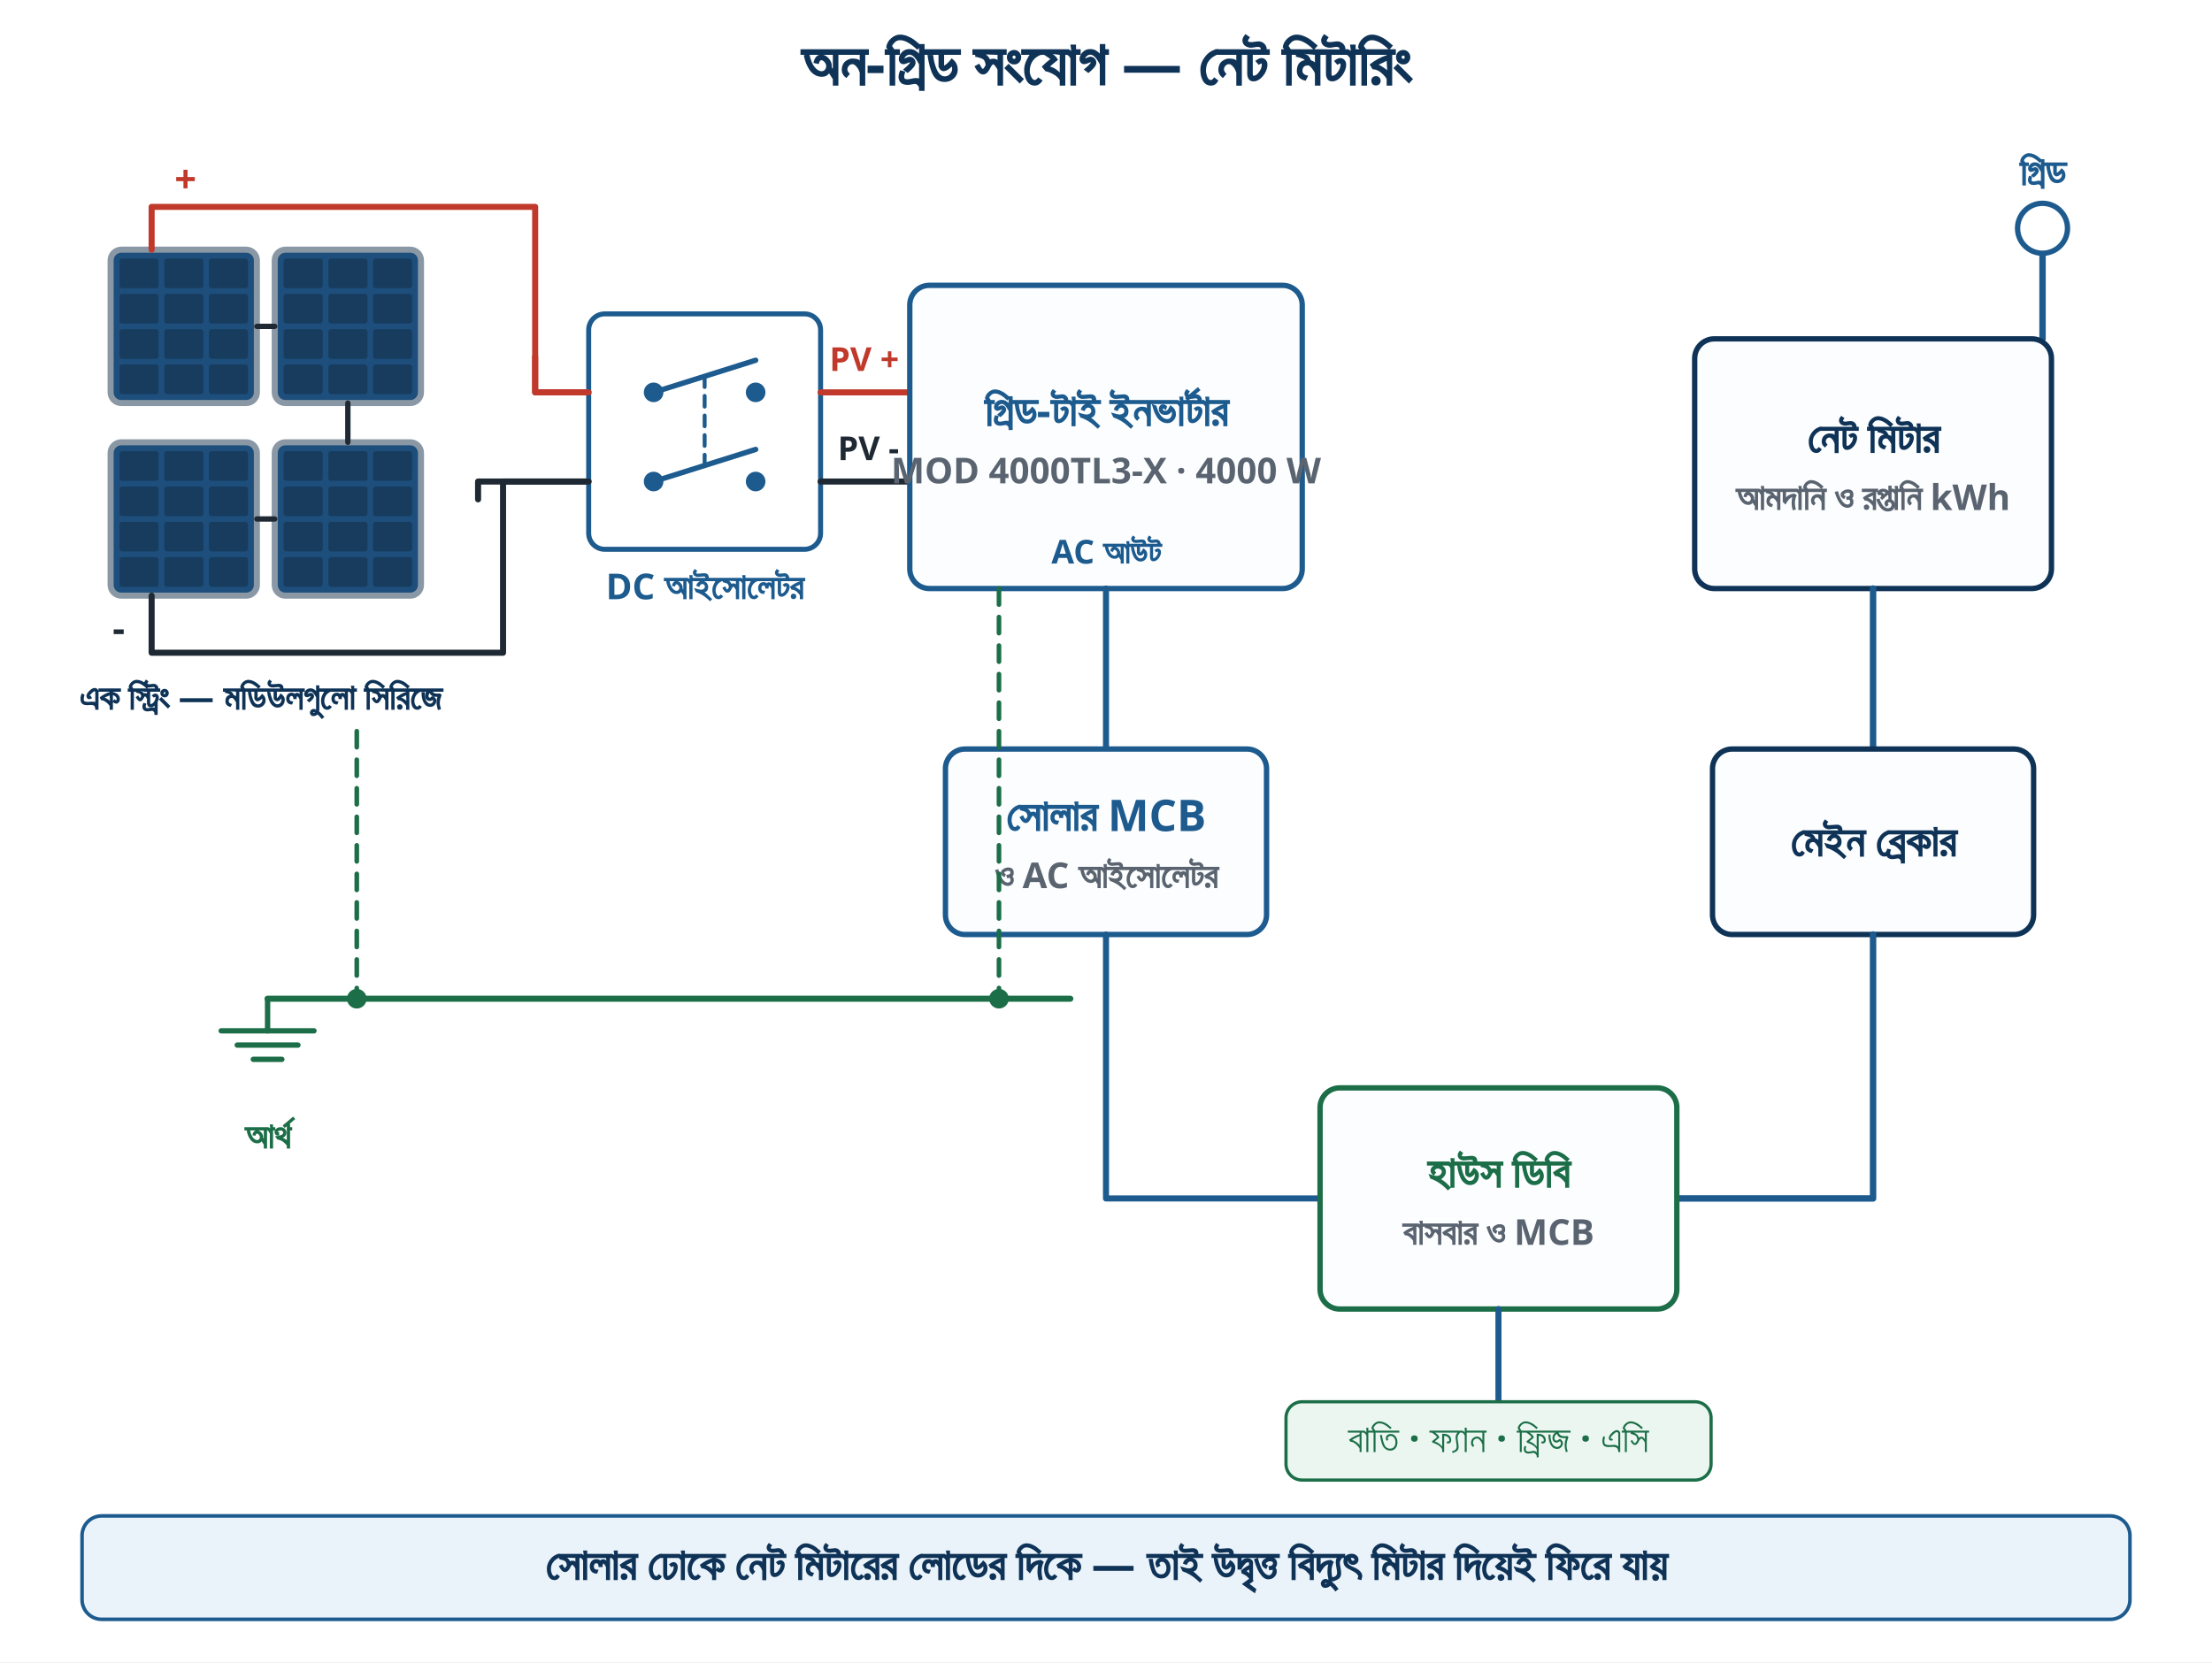
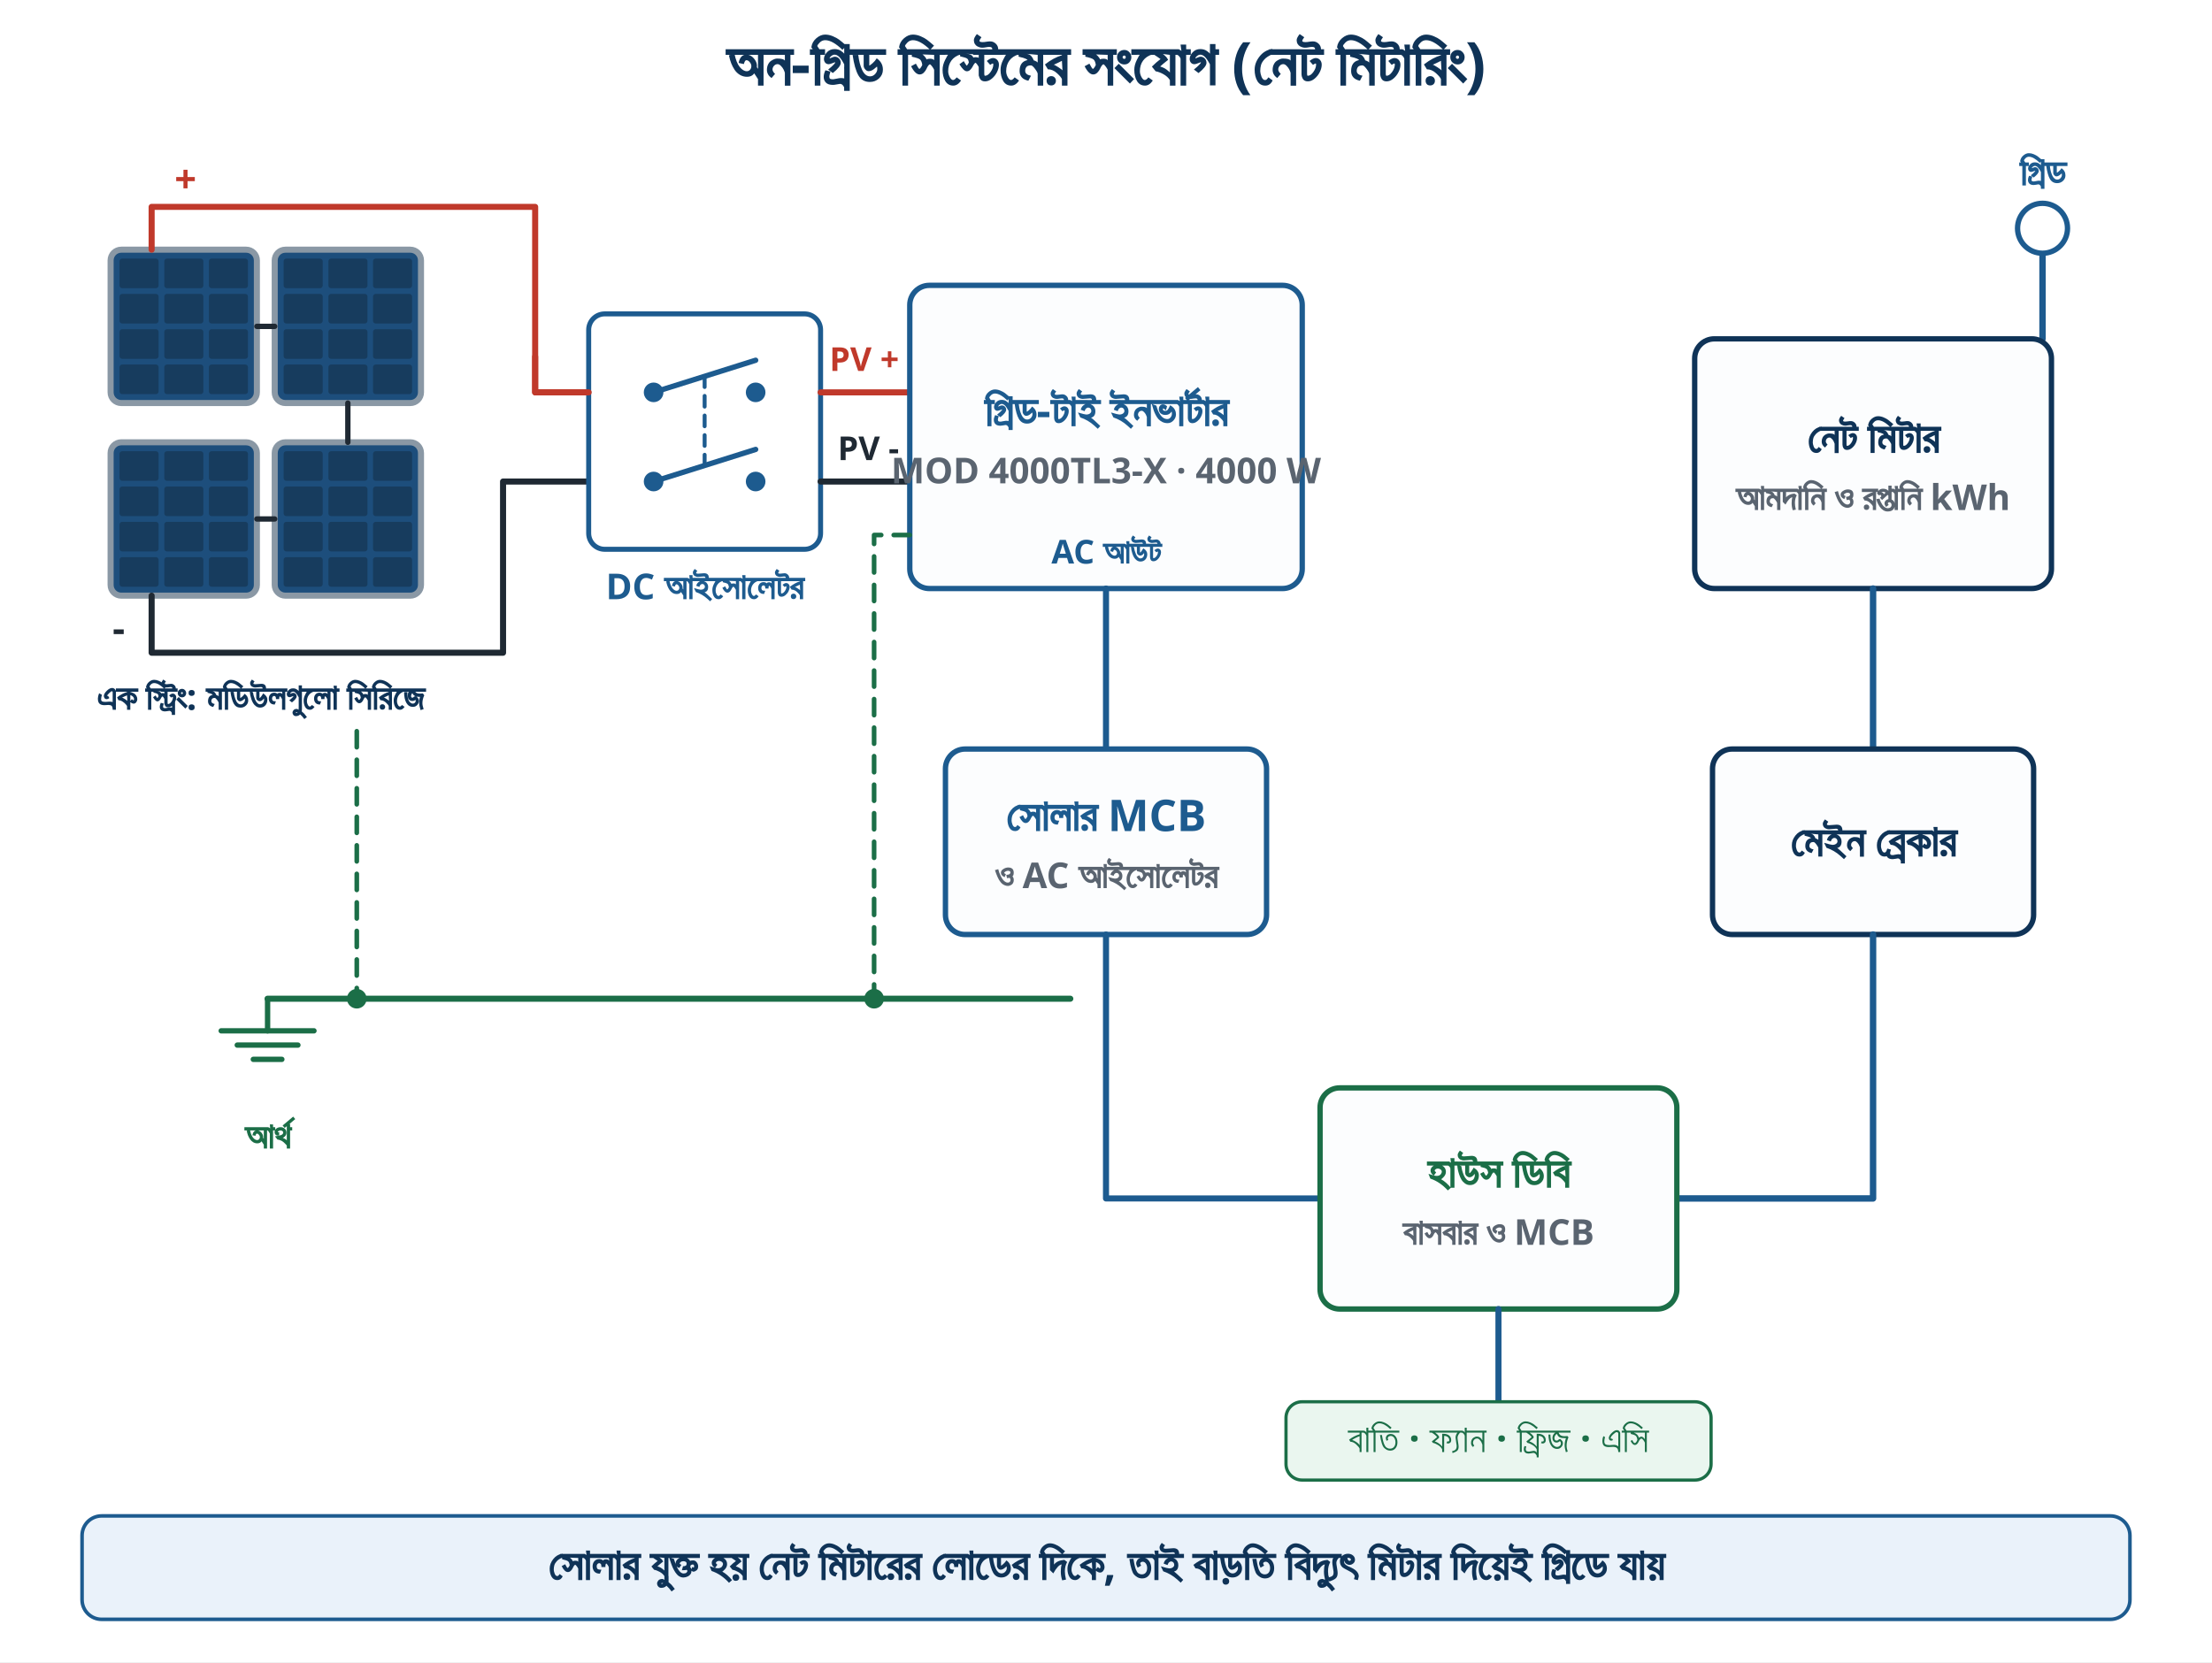
<svg xmlns="http://www.w3.org/2000/svg" width="1240" height="932" viewBox="0 0 1240 932">
  <rect width="1240" height="932" fill="#FFFFFF" />
-   <text x="620.0" y="48.0" font-family="Kalpurush" font-size="34" font-weight="700" fill="#0F3357" text-anchor="middle">অন-গ্রিড সংযোগ — নেট মিটারিং</text>
+   <text x="620.0" y="48.0" font-family="Kalpurush" font-size="34" font-weight="700" fill="#0F3357" text-anchor="middle">অন-গ্রিড সিস্টেমের সংযোগ (নেট মিটারিং)</text>
  <rect x="62.0" y="140.0" width="82.0" height="86.0" rx="6" fill="#1D4E7C" stroke="#8A98A5" stroke-width="3.4" />
  <rect x="67.0" y="145.0" width="21.9" height="16.6" rx="1.5" fill="#173C5E" stroke="none" stroke-width="0" />
  <rect x="92.1" y="145.0" width="21.9" height="16.6" rx="1.5" fill="#173C5E" stroke="none" stroke-width="0" />
  <rect x="117.1" y="145.0" width="21.9" height="16.6" rx="1.5" fill="#173C5E" stroke="none" stroke-width="0" />
  <rect x="67.0" y="164.8" width="21.9" height="16.6" rx="1.5" fill="#173C5E" stroke="none" stroke-width="0" />
  <rect x="92.1" y="164.8" width="21.9" height="16.6" rx="1.5" fill="#173C5E" stroke="none" stroke-width="0" />
  <rect x="117.1" y="164.8" width="21.9" height="16.6" rx="1.5" fill="#173C5E" stroke="none" stroke-width="0" />
  <rect x="67.0" y="184.6" width="21.9" height="16.6" rx="1.5" fill="#173C5E" stroke="none" stroke-width="0" />
  <rect x="92.1" y="184.6" width="21.9" height="16.6" rx="1.5" fill="#173C5E" stroke="none" stroke-width="0" />
  <rect x="117.1" y="184.6" width="21.9" height="16.6" rx="1.5" fill="#173C5E" stroke="none" stroke-width="0" />
  <rect x="67.0" y="204.4" width="21.9" height="16.6" rx="1.5" fill="#173C5E" stroke="none" stroke-width="0" />
  <rect x="92.1" y="204.4" width="21.9" height="16.6" rx="1.5" fill="#173C5E" stroke="none" stroke-width="0" />
  <rect x="117.1" y="204.4" width="21.9" height="16.6" rx="1.5" fill="#173C5E" stroke="none" stroke-width="0" />
  <rect x="154.0" y="140.0" width="82.0" height="86.0" rx="6" fill="#1D4E7C" stroke="#8A98A5" stroke-width="3.4" />
  <rect x="159.0" y="145.0" width="21.9" height="16.6" rx="1.5" fill="#173C5E" stroke="none" stroke-width="0" />
  <rect x="184.1" y="145.0" width="21.9" height="16.6" rx="1.5" fill="#173C5E" stroke="none" stroke-width="0" />
  <rect x="209.1" y="145.0" width="21.9" height="16.6" rx="1.5" fill="#173C5E" stroke="none" stroke-width="0" />
  <rect x="159.0" y="164.8" width="21.9" height="16.6" rx="1.5" fill="#173C5E" stroke="none" stroke-width="0" />
  <rect x="184.1" y="164.8" width="21.9" height="16.6" rx="1.5" fill="#173C5E" stroke="none" stroke-width="0" />
  <rect x="209.1" y="164.8" width="21.9" height="16.6" rx="1.5" fill="#173C5E" stroke="none" stroke-width="0" />
  <rect x="159.0" y="184.6" width="21.9" height="16.6" rx="1.5" fill="#173C5E" stroke="none" stroke-width="0" />
  <rect x="184.1" y="184.6" width="21.9" height="16.6" rx="1.5" fill="#173C5E" stroke="none" stroke-width="0" />
  <rect x="209.1" y="184.6" width="21.9" height="16.6" rx="1.5" fill="#173C5E" stroke="none" stroke-width="0" />
  <rect x="159.0" y="204.4" width="21.9" height="16.6" rx="1.5" fill="#173C5E" stroke="none" stroke-width="0" />
  <rect x="184.1" y="204.4" width="21.9" height="16.6" rx="1.5" fill="#173C5E" stroke="none" stroke-width="0" />
  <rect x="209.1" y="204.4" width="21.9" height="16.6" rx="1.5" fill="#173C5E" stroke="none" stroke-width="0" />
  <rect x="154.0" y="248.0" width="82.0" height="86.0" rx="6" fill="#1D4E7C" stroke="#8A98A5" stroke-width="3.4" />
  <rect x="159.0" y="253.0" width="21.9" height="16.6" rx="1.5" fill="#173C5E" stroke="none" stroke-width="0" />
  <rect x="184.1" y="253.0" width="21.9" height="16.6" rx="1.5" fill="#173C5E" stroke="none" stroke-width="0" />
  <rect x="209.1" y="253.0" width="21.9" height="16.6" rx="1.5" fill="#173C5E" stroke="none" stroke-width="0" />
  <rect x="159.0" y="272.8" width="21.9" height="16.6" rx="1.5" fill="#173C5E" stroke="none" stroke-width="0" />
  <rect x="184.1" y="272.8" width="21.9" height="16.6" rx="1.5" fill="#173C5E" stroke="none" stroke-width="0" />
  <rect x="209.1" y="272.8" width="21.9" height="16.6" rx="1.5" fill="#173C5E" stroke="none" stroke-width="0" />
  <rect x="159.0" y="292.6" width="21.9" height="16.6" rx="1.5" fill="#173C5E" stroke="none" stroke-width="0" />
  <rect x="184.1" y="292.6" width="21.9" height="16.6" rx="1.5" fill="#173C5E" stroke="none" stroke-width="0" />
  <rect x="209.1" y="292.6" width="21.9" height="16.6" rx="1.5" fill="#173C5E" stroke="none" stroke-width="0" />
  <rect x="159.0" y="312.4" width="21.9" height="16.6" rx="1.5" fill="#173C5E" stroke="none" stroke-width="0" />
  <rect x="184.1" y="312.4" width="21.9" height="16.6" rx="1.5" fill="#173C5E" stroke="none" stroke-width="0" />
  <rect x="209.1" y="312.4" width="21.9" height="16.6" rx="1.5" fill="#173C5E" stroke="none" stroke-width="0" />
  <rect x="62.0" y="248.0" width="82.0" height="86.0" rx="6" fill="#1D4E7C" stroke="#8A98A5" stroke-width="3.4" />
  <rect x="67.0" y="253.0" width="21.9" height="16.6" rx="1.5" fill="#173C5E" stroke="none" stroke-width="0" />
  <rect x="92.1" y="253.0" width="21.9" height="16.6" rx="1.5" fill="#173C5E" stroke="none" stroke-width="0" />
  <rect x="117.1" y="253.0" width="21.9" height="16.6" rx="1.5" fill="#173C5E" stroke="none" stroke-width="0" />
  <rect x="67.0" y="272.8" width="21.9" height="16.6" rx="1.5" fill="#173C5E" stroke="none" stroke-width="0" />
  <rect x="92.1" y="272.8" width="21.9" height="16.6" rx="1.5" fill="#173C5E" stroke="none" stroke-width="0" />
  <rect x="117.1" y="272.8" width="21.9" height="16.6" rx="1.5" fill="#173C5E" stroke="none" stroke-width="0" />
  <rect x="67.0" y="292.6" width="21.9" height="16.6" rx="1.5" fill="#173C5E" stroke="none" stroke-width="0" />
  <rect x="92.1" y="292.6" width="21.9" height="16.6" rx="1.5" fill="#173C5E" stroke="none" stroke-width="0" />
  <rect x="117.1" y="292.6" width="21.9" height="16.6" rx="1.5" fill="#173C5E" stroke="none" stroke-width="0" />
  <rect x="67.0" y="312.4" width="21.9" height="16.6" rx="1.5" fill="#173C5E" stroke="none" stroke-width="0" />
  <rect x="92.1" y="312.4" width="21.9" height="16.6" rx="1.5" fill="#173C5E" stroke="none" stroke-width="0" />
  <rect x="117.1" y="312.4" width="21.9" height="16.6" rx="1.5" fill="#173C5E" stroke="none" stroke-width="0" />
  <path d="M 144 183 L 154 183" fill="none" stroke="#1F2933" stroke-width="3.0" stroke-linecap="round" stroke-linejoin="round" />
  <path d="M 195 226 L 195 248" fill="none" stroke="#1F2933" stroke-width="3.0" stroke-linecap="round" stroke-linejoin="round" />
  <path d="M 154 291 L 144 291" fill="none" stroke="#1F2933" stroke-width="3.0" stroke-linecap="round" stroke-linejoin="round" />
  <path d="M 85 140 L 85 116 L 300 116 L 300 220 L 330 220" fill="none" stroke="#C0392B" stroke-width="3.4" stroke-linecap="round" stroke-linejoin="round" />
  <path d="M 85 334 L 85 366 L 282 366 L 282 270 L 330 270" fill="none" stroke="#1F2933" stroke-width="3.4" stroke-linecap="round" stroke-linejoin="round" />
-   <text x="146.0" y="398.0" font-family="Kalpurush" font-size="20" font-weight="700" fill="#0F3357" text-anchor="middle">এক স্ট্রিং — মডিউলগুলো সিরিজে</text>
+   <text x="146.0" y="398.0" font-family="Kalpurush" font-size="20" font-weight="700" fill="#0F3357" text-anchor="middle">এক স্ট্রিং: মডিউলগুলো সিরিজে</text>
  <text x="104.0" y="108.0" font-family="Kalpurush" font-size="21.5" font-weight="700" fill="#C0392B" text-anchor="middle">+</text>
  <text x="70.0" y="360.0" font-family="Kalpurush" font-size="21.5" font-weight="700" fill="#1F2933" text-anchor="end">-</text>
  <rect x="330.0" y="176.0" width="130.0" height="132.0" rx="9" fill="#FFFFFF" stroke="#1D5B8F" stroke-width="2.8" />
  <circle cx="366.4" cy="220.0" r="5.5" fill="#1D5B8F" stroke="none" stroke-width="2" />
  <circle cx="423.6" cy="220.0" r="5.5" fill="#1D5B8F" stroke="none" stroke-width="2" />
  <path d="M 366.4 220 L 423.6 202" fill="none" stroke="#1D5B8F" stroke-width="3" stroke-linecap="round" stroke-linejoin="round" />
  <circle cx="366.4" cy="270.0" r="5.5" fill="#1D5B8F" stroke="none" stroke-width="2" />
  <circle cx="423.6" cy="270.0" r="5.5" fill="#1D5B8F" stroke="none" stroke-width="2" />
  <path d="M 366.4 270 L 423.6 252" fill="none" stroke="#1D5B8F" stroke-width="3" stroke-linecap="round" stroke-linejoin="round" />
  <path d="M 395.0 211 L 395.0 261" fill="none" stroke="#1D5B8F" stroke-width="2.2" stroke-linecap="round" stroke-linejoin="round" stroke-dasharray="6 5" />
  <text x="395.0" y="336.0" font-family="Kalpurush" font-size="20" font-weight="700" fill="#1D5B8F" text-anchor="middle">DC আইসোলেটর</text>
  <path d="M 300 200 L 300 220 L 330 220" fill="none" stroke="#C0392B" stroke-width="3.4" stroke-linecap="round" stroke-linejoin="round" />
-   <path d="M 268 280 L 268 270 L 330 270" fill="none" stroke="#1F2933" stroke-width="3.4" stroke-linecap="round" stroke-linejoin="round" />
  <path d="M 460 220 L 510 220" fill="none" stroke="#C0392B" stroke-width="3.4" stroke-linecap="round" stroke-linejoin="round" />
  <path d="M 460 270 L 510 270" fill="none" stroke="#1F2933" stroke-width="3.4" stroke-linecap="round" stroke-linejoin="round" />
  <rect x="510.0" y="160.0" width="220.0" height="170.0" rx="11" fill="#FCFDFE" stroke="#1D5B8F" stroke-width="3" />
  <text x="620.0" y="239.0" font-family="Kalpurush" font-size="24.5" font-weight="700" fill="#1D5B8F" text-anchor="middle">গ্রিড-টাই ইনভার্টার</text>
  <text x="620.0" y="271.0" font-family="Kalpurush" font-size="20" font-weight="700" fill="#5A6470" text-anchor="middle">MOD 4000TL3-X · 4000 W</text>
  <text x="504.0" y="208.0" font-family="Kalpurush" font-size="18.5" font-weight="700" fill="#C0392B" text-anchor="end">PV +</text>
  <text x="504.0" y="258.0" font-family="Kalpurush" font-size="18.5" font-weight="700" fill="#1F2933" text-anchor="end">PV -</text>
  <text x="620.0" y="316.0" font-family="Kalpurush" font-size="18.5" font-weight="700" fill="#1D5B8F" text-anchor="middle">AC আউট</text>
  <path d="M 620 330 L 620 420" fill="none" stroke="#1D5B8F" stroke-width="3.4" stroke-linecap="round" stroke-linejoin="round" />
  <rect x="530.0" y="420.0" width="180.0" height="104.0" rx="11" fill="#FCFDFE" stroke="#1D5B8F" stroke-width="3" />
  <text x="620.0" y="466.0" font-family="Kalpurush" font-size="24.5" font-weight="700" fill="#1D5B8F" text-anchor="middle">সোলার MCB</text>
  <text x="620.0" y="498.0" font-family="Kalpurush" font-size="20" font-weight="700" fill="#5A6470" text-anchor="middle">ও AC আইসোলেটর</text>
  <path d="M 620 524 L 620 672 L 740 672" fill="none" stroke="#1D5B8F" stroke-width="3.4" stroke-linecap="round" stroke-linejoin="round" />
  <path d="M 1145 140 L 1145 190" fill="none" stroke="#1D5B8F" stroke-width="3.6" stroke-linecap="round" stroke-linejoin="round" />
  <circle cx="1145.0" cy="128.0" r="14.0" fill="#FFFFFF" stroke="#1D5B8F" stroke-width="3" />
  <text x="1145.0" y="104.0" font-family="Kalpurush" font-size="21.5" font-weight="700" fill="#1D5B8F" text-anchor="middle">গ্রিড</text>
  <rect x="950.0" y="190.0" width="200.0" height="140.0" rx="11" fill="#FCFDFE" stroke="#0F3357" stroke-width="3" />
  <text x="1050.0" y="254.0" font-family="Kalpurush" font-size="24.5" font-weight="700" fill="#0F3357" text-anchor="middle">নেট মিটার</text>
  <text x="1050.0" y="286.0" font-family="Kalpurush" font-size="20" font-weight="700" fill="#5A6470" text-anchor="middle">আমদানি ও রপ্তানি kWh</text>
  <path d="M 1050 330 L 1050 420" fill="none" stroke="#1D5B8F" stroke-width="3.6" stroke-linecap="round" stroke-linejoin="round" />
  <rect x="960.0" y="420.0" width="180.0" height="104.0" rx="11" fill="#FCFDFE" stroke="#0F3357" stroke-width="3" />
  <text x="1050.0" y="480.3" font-family="Kalpurush" font-size="24.5" font-weight="700" fill="#0F3357" text-anchor="middle">মেইন ব্রেকার</text>
  <path d="M 1050 524 L 1050 672 L 940 672" fill="none" stroke="#1D5B8F" stroke-width="3.6" stroke-linecap="round" stroke-linejoin="round" />
  <rect x="740.0" y="610.0" width="200.0" height="124.0" rx="11" fill="#FCFDFE" stroke="#1B6E47" stroke-width="3" />
  <text x="840.0" y="666.0" font-family="Kalpurush" font-size="24.5" font-weight="700" fill="#1B6E47" text-anchor="middle">হাউস ডিবি</text>
  <text x="840.0" y="698.0" font-family="Kalpurush" font-size="20" font-weight="700" fill="#5A6470" text-anchor="middle">বাসবার ও MCB</text>
  <path d="M 840 734 L 840 786" fill="none" stroke="#1D5B8F" stroke-width="3.4" stroke-linecap="round" stroke-linejoin="round" />
  <rect x="720.9" y="786.0" width="238.3" height="43.9" rx="9" fill="#EAF6EF" stroke="#1B6E47" stroke-width="1.8" />
  <text x="840.0" y="814.2" font-family="Kalpurush" font-size="21.5" font-weight="600" fill="#1B6E47" text-anchor="middle">বাতি · ফ্যান · ফ্রিজ · এসি</text>
  <path d="M 150 560 L 600 560" fill="none" stroke="#1B6E47" stroke-width="3.4" stroke-linecap="round" stroke-linejoin="round" />
  <path d="M 200 410 L 200 560" fill="none" stroke="#1B6E47" stroke-width="2.6" stroke-linecap="round" stroke-linejoin="round" stroke-dasharray="9 7" />
  <circle cx="200.0" cy="560.0" r="5.5" fill="#1B6E47" stroke="none" stroke-width="2" />
-   <path d="M 560 330 L 560 560" fill="none" stroke="#1B6E47" stroke-width="2.6" stroke-linecap="round" stroke-linejoin="round" stroke-dasharray="9 7" />
-   <circle cx="560.0" cy="560.0" r="5.5" fill="#1B6E47" stroke="none" stroke-width="2" />
+   <path d="M 510 300 L 490 300 L 490 560" fill="none" stroke="#1B6E47" stroke-width="2.6" stroke-linecap="round" stroke-linejoin="round" stroke-dasharray="9 7" />
+   <circle cx="490.0" cy="560.0" r="5.5" fill="#1B6E47" stroke="none" stroke-width="2" />
  <path d="M 150 560 L 150 578" fill="none" stroke="#1B6E47" stroke-width="3" stroke-linecap="round" stroke-linejoin="round" />
  <path d="M 124 578 L 176 578" fill="none" stroke="#1B6E47" stroke-width="3" stroke-linecap="round" stroke-linejoin="round" />
  <path d="M 133 586 L 167 586" fill="none" stroke="#1B6E47" stroke-width="3" stroke-linecap="round" stroke-linejoin="round" />
  <path d="M 142 594 L 158 594" fill="none" stroke="#1B6E47" stroke-width="3" stroke-linecap="round" stroke-linejoin="round" />
  <text x="150.0" y="644.0" font-family="Kalpurush" font-size="20" font-weight="700" fill="#1B6E47" text-anchor="middle">আর্থ</text>
  <rect x="46.0" y="850.0" width="1148.0" height="58.0" rx="11" fill="#EAF2FA" stroke="#1D5B8F" stroke-width="2" />
-   <text x="620.0" y="886.0" font-family="Kalpurush" font-size="24.5" font-weight="700" fill="#0F3357" text-anchor="middle">সোলার ঢোকে নেট মিটারের লোডের দিকে — তাই উদ্বৃত্ত বিদ্যুৎ মিটার দিয়েই ফিরে যায়</text>
+   <text x="620.0" y="886.0" font-family="Kalpurush" font-size="24.5" font-weight="700" fill="#0F3357" text-anchor="middle">সোলার যুক্ত হয় নেট মিটারের লোডের দিকে, তাই বাড়তি বিদ্যুৎ মিটার দিয়েই গ্রিডে যায়</text>
</svg>
